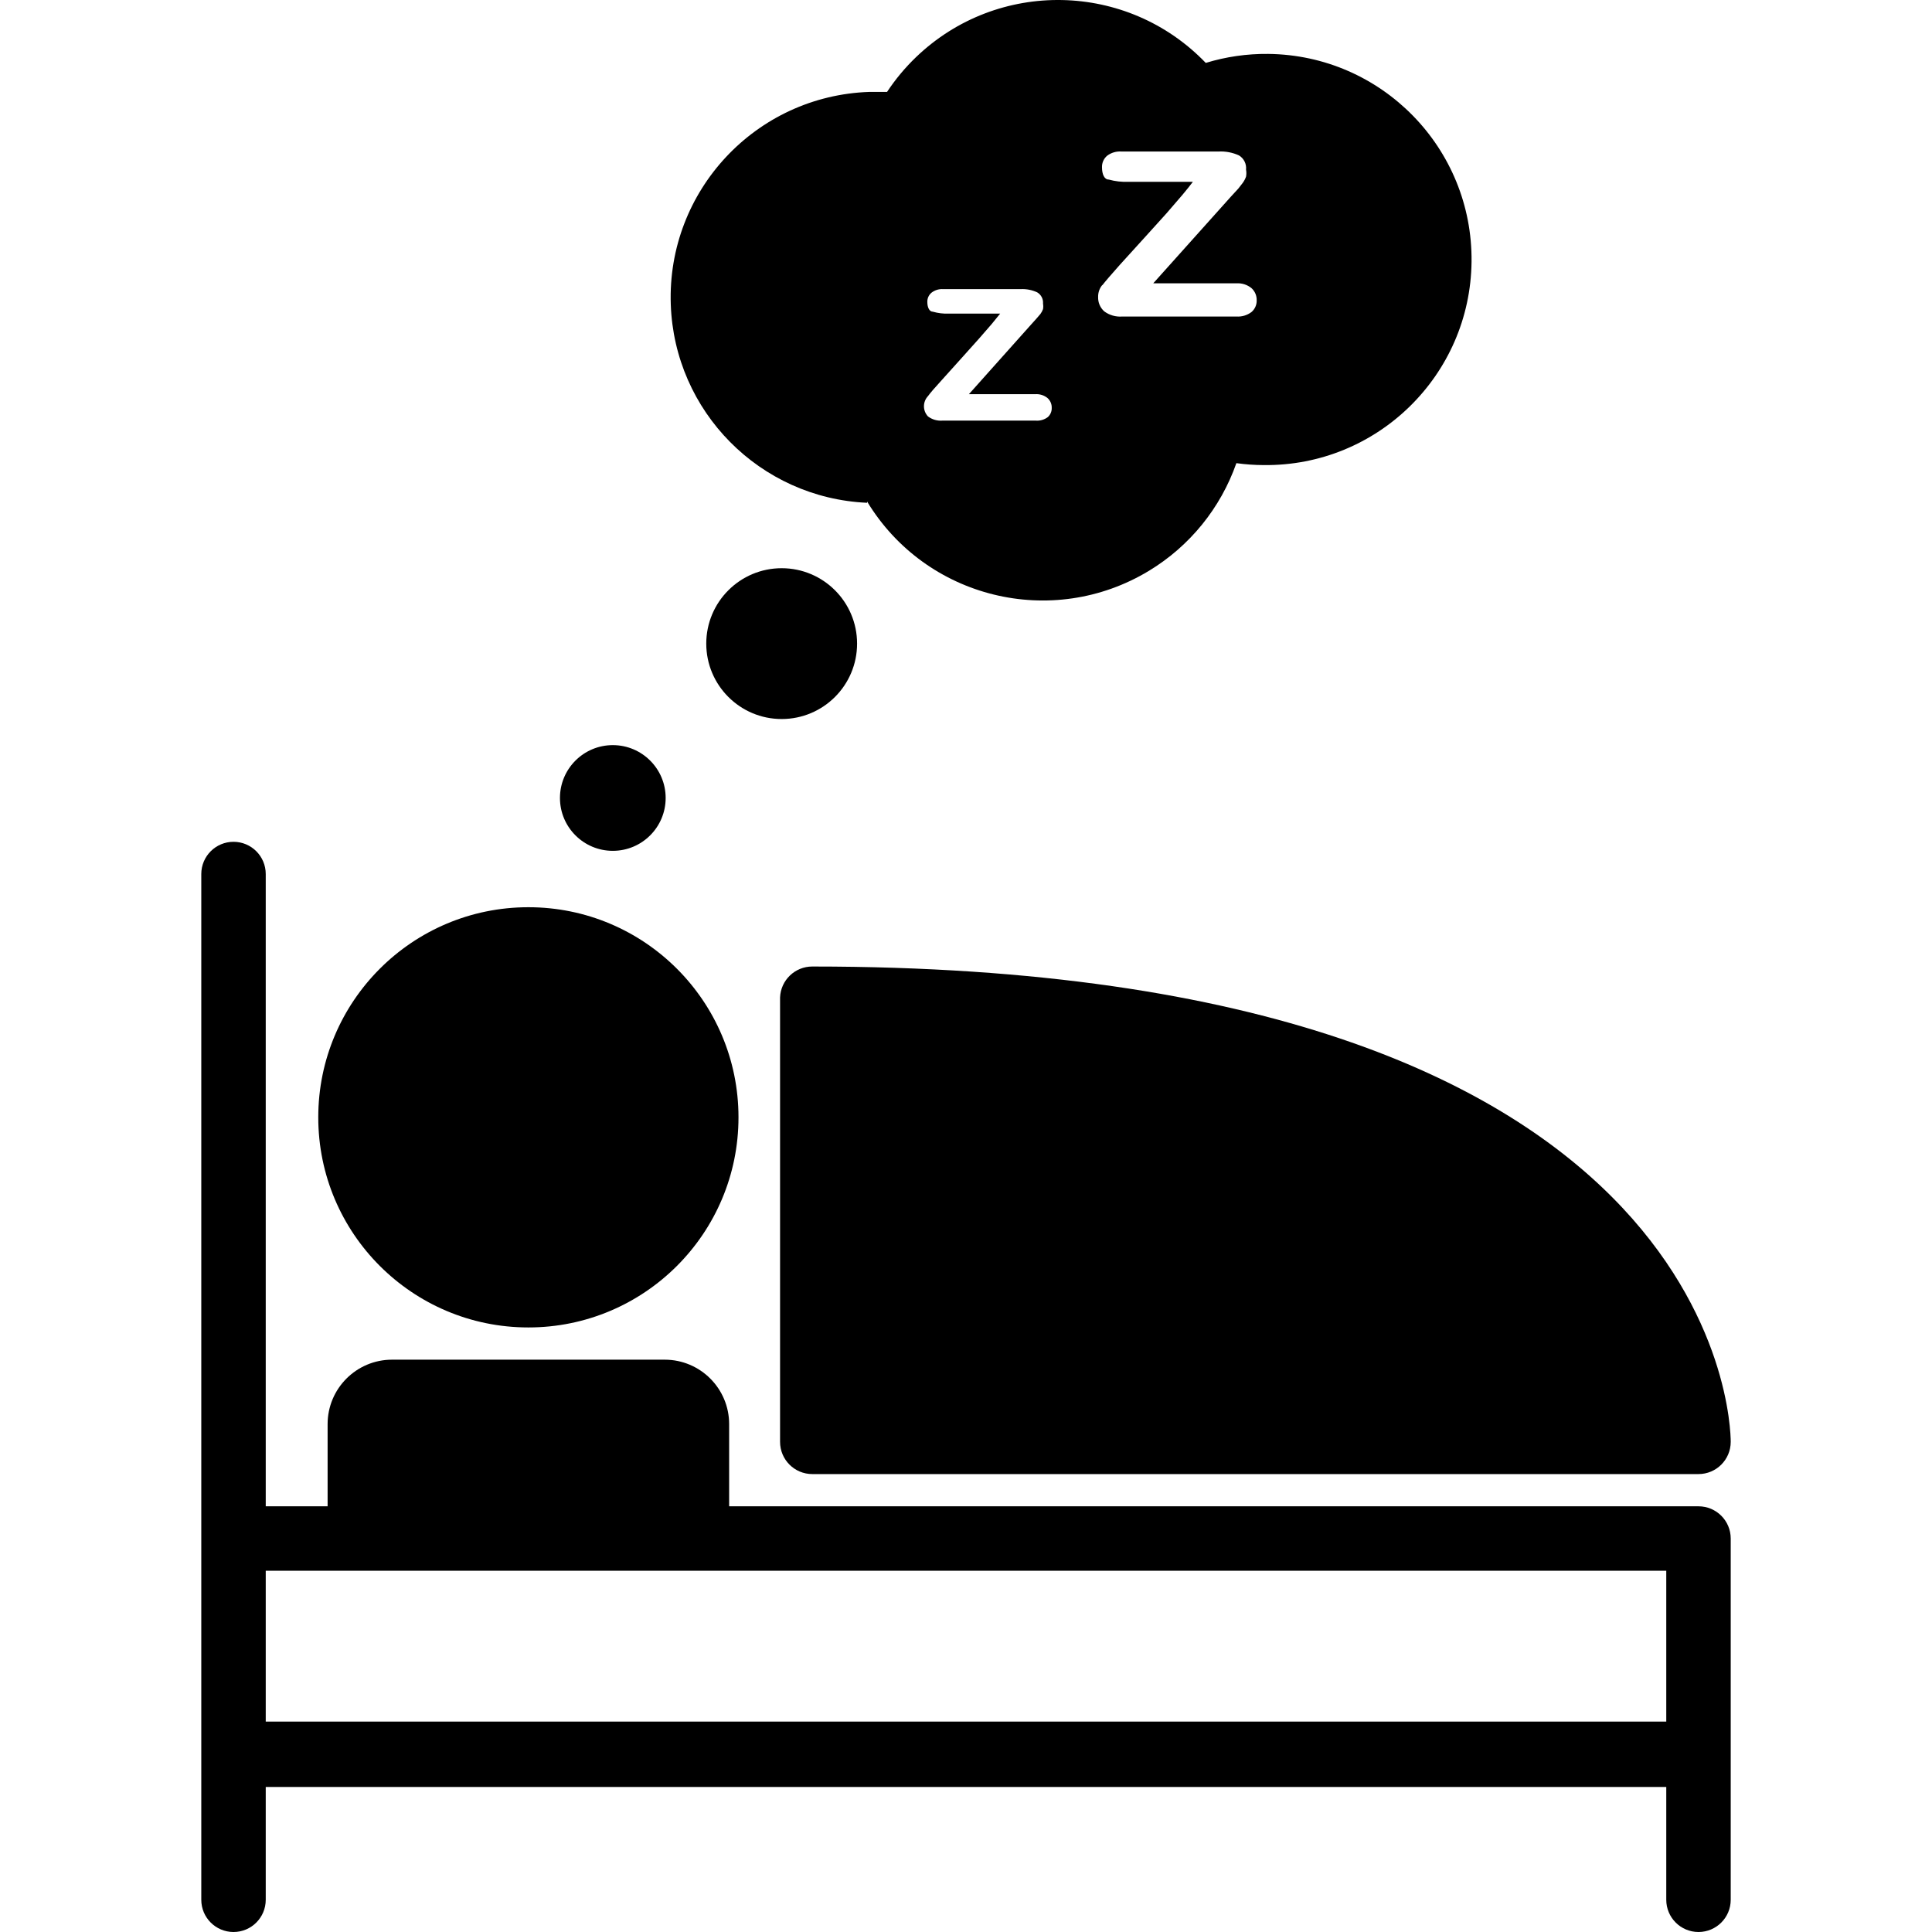
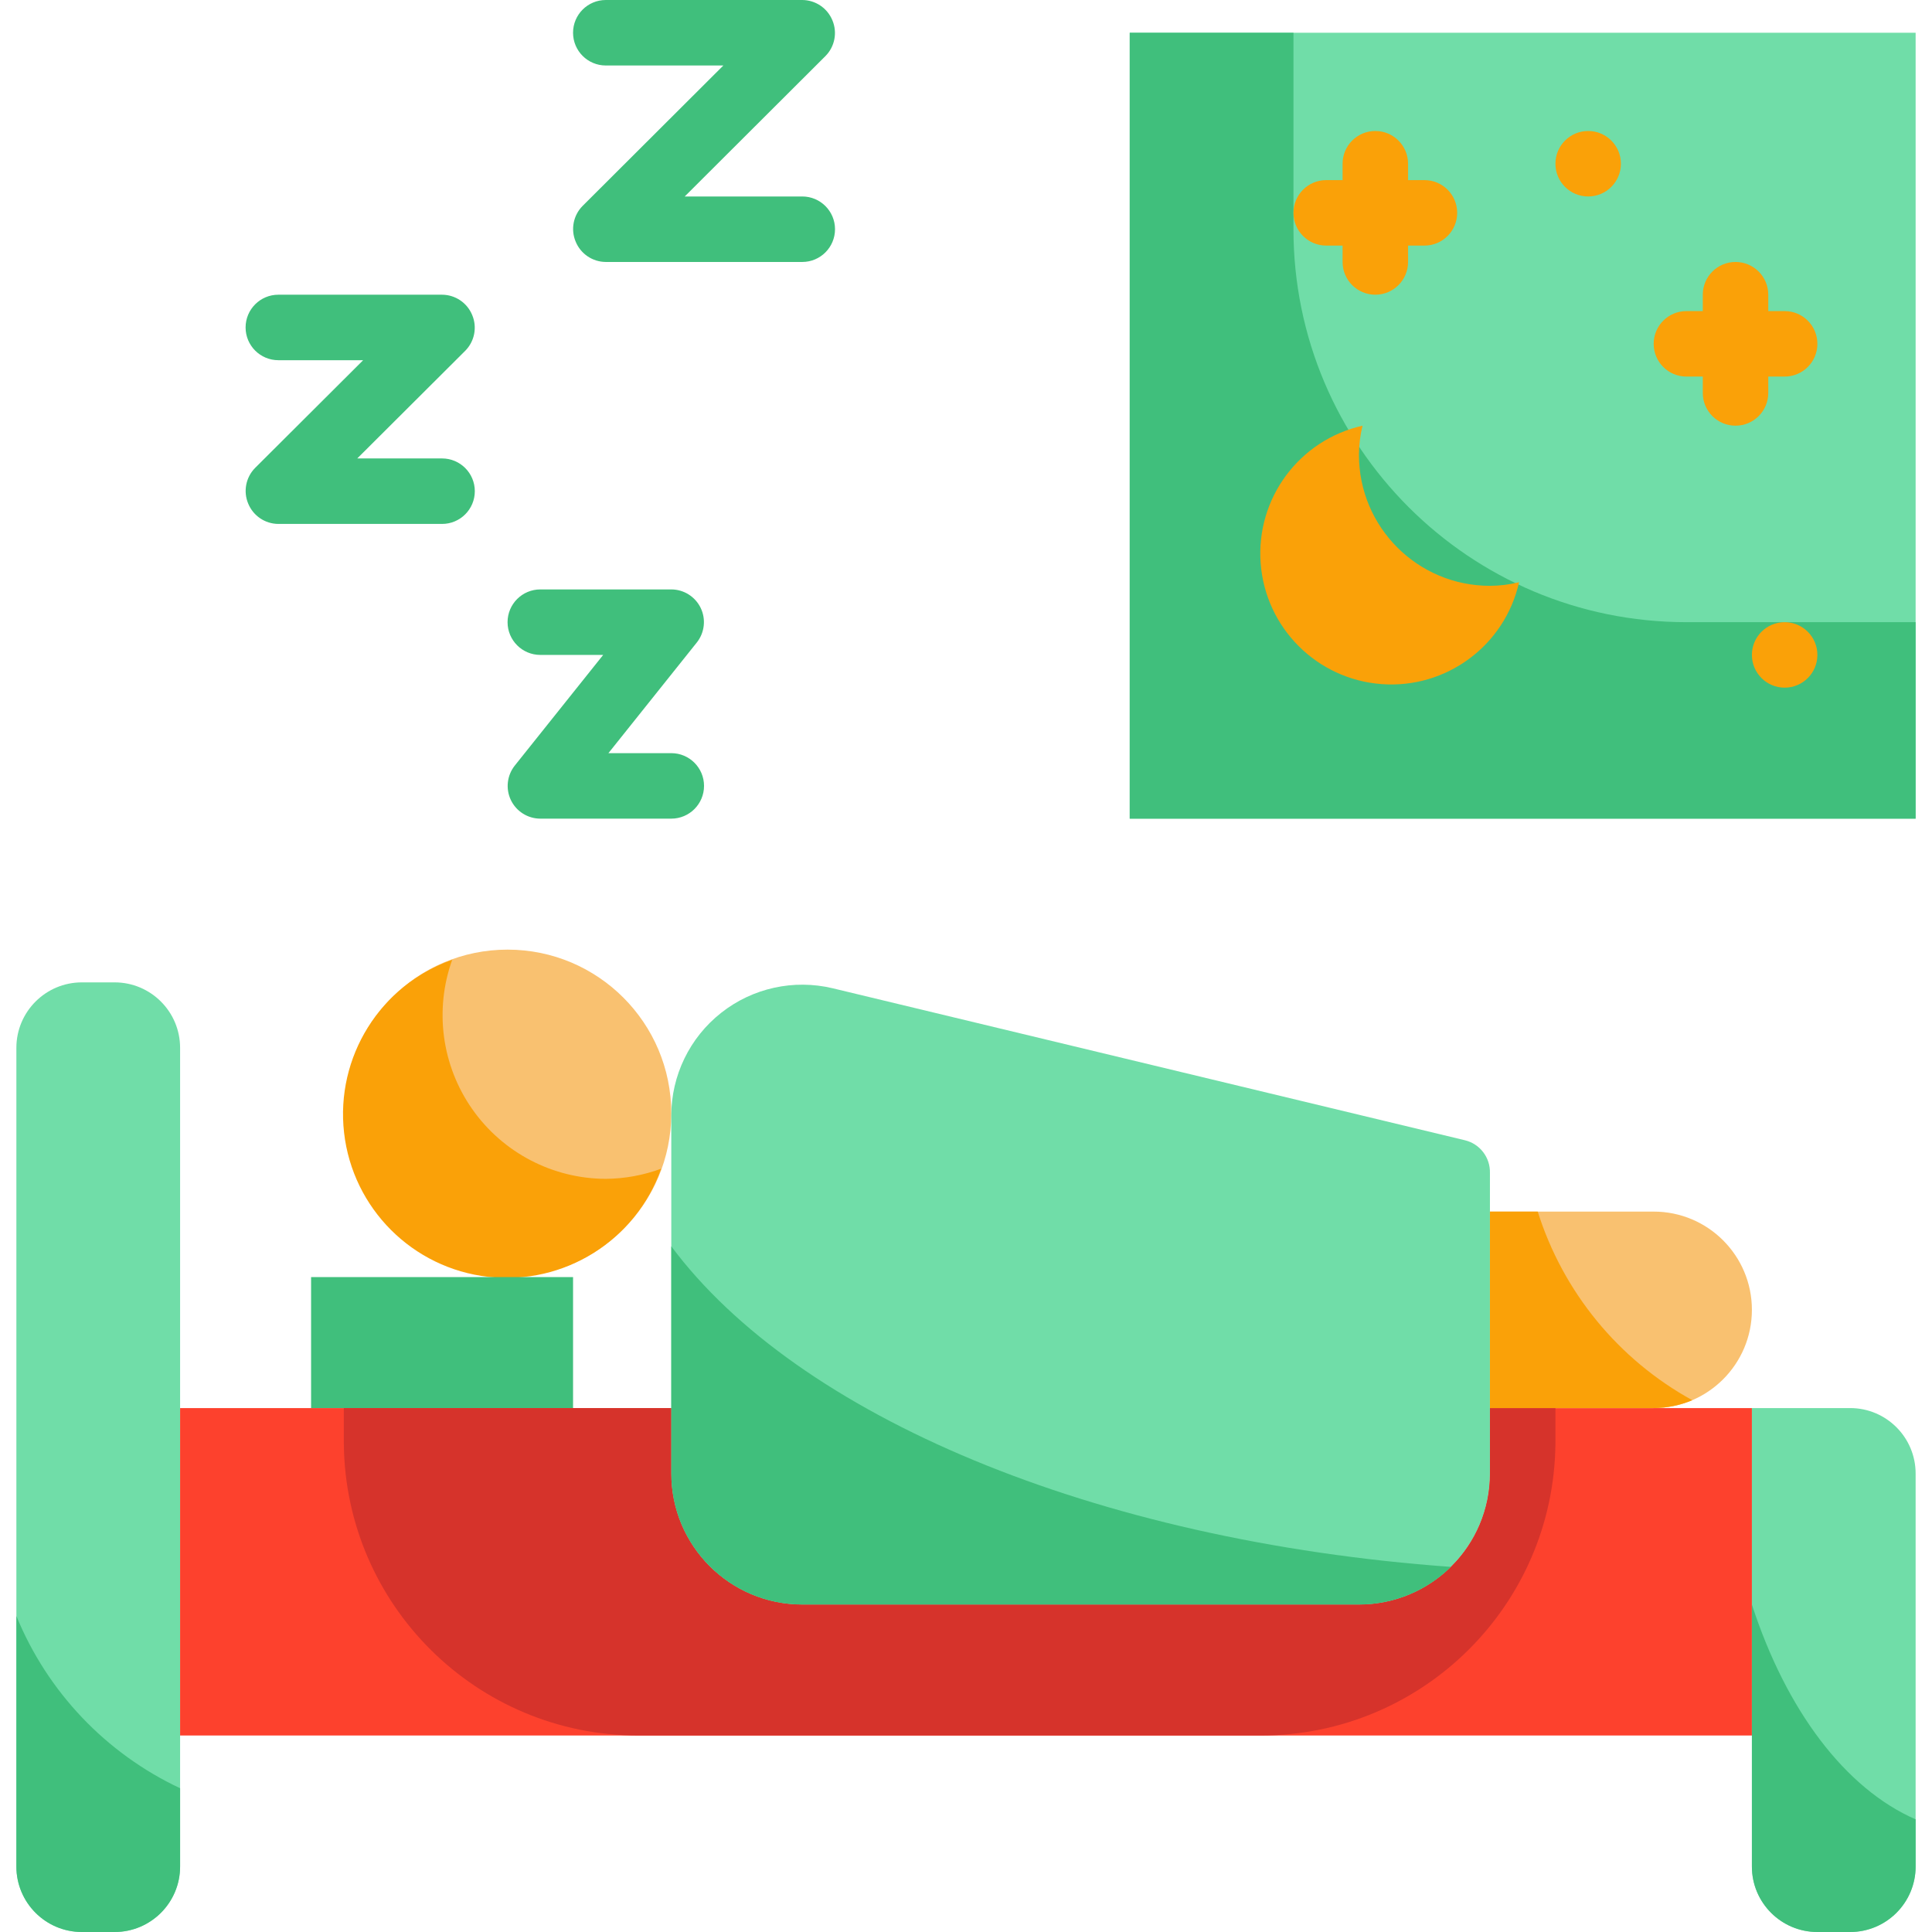
- <svg xmlns="http://www.w3.org/2000/svg" version="1.1" id="Capa_1" x="0px" y="0px" viewBox="0 0 479.617 479.617" style="enable-background:new 0 0 479.617 479.617;" xml:space="preserve">
-   <g>
-     <g>
-       <path d="M314.819,13.383c-5.248-0.056-10.472,0.698-15.49,2.234c-19.475-20.257-51.684-20.891-71.941-1.416    c-2.703,2.599-5.111,5.488-7.179,8.616h-4.4c-28.173,0.95-50.241,24.559-49.29,52.732c0.898,26.623,22.119,48.078,48.73,49.268    v-0.32c14.576,24.076,45.909,31.778,69.985,17.203c10.112-6.122,17.781-15.568,21.695-26.723c2.253,0.313,4.525,0.473,6.8,0.48    c28.187,0.301,51.281-22.305,51.582-50.492S343.006,13.684,314.819,13.383z M260.129,103.537c-0.869,0.66-1.953,0.974-3.04,0.88    h-23.12c-1.287,0.105-2.568-0.265-3.6-1.04c-1.331-1.416-1.331-3.624,0-5.04c0.533-0.747,1.68-2.08,3.44-4l5.04-5.6l4.16-4.64    l3.2-3.68l2.08-2.56h-12.8c-1.324,0.046-2.647-0.116-3.92-0.48c-0.88,0-1.36-1.12-1.36-2.4c-0.032-0.893,0.352-1.75,1.04-2.32    c0.82-0.636,1.845-0.949,2.88-0.88h19.28c1.405-0.069,2.805,0.205,4.08,0.8c0.978,0.579,1.537,1.668,1.44,2.8    c0.079,0.45,0.079,0.91,0,1.36c-0.156,0.428-0.372,0.832-0.64,1.2l-0.96,1.12l-1.44,1.6l-15.36,17.2h16.48    c1.099-0.079,2.186,0.264,3.04,0.96c0.681,0.609,1.062,1.486,1.04,2.4C261.129,102.095,260.777,102.945,260.129,103.537z     M310.689,77.457c-1.077,0.815-2.413,1.212-3.76,1.12h-28.32c-1.599,0.128-3.19-0.326-4.48-1.28    c-1.021-0.911-1.579-2.233-1.52-3.6c-0.021-1.08,0.348-2.131,1.04-2.96l0,0.08c0.693-0.907,2.133-2.587,4.32-5.04l6.32-6.96    l5.28-5.84l4-4.64c1.067-1.28,1.92-2.347,2.56-3.2h-16c-1.646,0.066-3.292-0.123-4.88-0.56c-1.12,0-1.68-1.36-1.68-3.04    c-0.039-1.106,0.433-2.168,1.28-2.88c1.032-0.775,2.313-1.145,3.6-1.04h24c1.759-0.099,3.516,0.23,5.12,0.96    c1.218,0.735,1.903,2.105,1.76,3.52c0.105,0.582,0.105,1.178,0,1.76c-0.198,0.54-0.467,1.051-0.8,1.52l-1.12,1.44l-1.84,2    l-19.28,21.52h20.64c1.36-0.093,2.705,0.336,3.76,1.2c0.853,0.776,1.321,1.888,1.28,3.04    C311.996,75.681,311.526,76.738,310.689,77.457z" />
-     </g>
+ <svg xmlns="http://www.w3.org/2000/svg" height="472pt" viewBox="-3 0 471 472" width="472pt">
+   <path d="m160.5 272c0 22.09-17.91 40-40 40s-40-17.91-40-40 17.91-40 40-40 40 17.91 40 40zm0 0" fill="#f9c170" />
+   <path d="m144.5 288c-13-.039-25.164-6.395-32.629-17.039-7.461-10.641-9.285-24.246-4.891-36.48-17.57 6.207-28.523 23.719-26.422 42.234 2.105 18.512 16.715 33.121 35.227 35.227 18.516 2.102 36.027-8.852 42.234-26.422-4.328 1.602-8.902 2.441-13.52 2.48zm0 0" fill="#faa108" />
+   <path d="m16.5 240h8c8.836 0 16 7.164 16 16v200c0 8.836-7.164 16-16 16h-8c-8.836 0-16-7.164-16-16v-200c0-8.836 7.164-16 16-16zm0 0" fill="#70dda8" />
+   <path d="m424.5 344h24c8.836 0 16 7.164 16 16v96c0 8.836-7.164 16-16 16h-8c-8.836 0-16-7.164-16-16zm0 0" fill="#70dda8" />
+   <path d="m72.5 312h64v32h-64zm0 0" fill="#40bf7c" />
+   <path d="m360.5 344v16c0 17.672-14.328 32-32 32h-136c-17.672 0-32-14.328-32-32v-16h-120v80h384v-80zm0 0" fill="#fd412d" />
+   <path d="m360.5 296h40c13.254 0 24 10.746 24 24s-10.746 24-24 24h-40zm0 0" fill="#f9c170" />
+   <path d="m328.5 392h-136c-17.672 0-32-14.328-32-32v-87.441c0-9.793 4.488-19.051 12.18-25.117 7.688-6.066 17.734-8.277 27.262-6l154.398 37.117c3.691.871 6.262 4.211 6.16 8v73.441c0 17.672-14.328 32-32 32zm0 0" fill="#70dda8" />
+   <path d="m272.5 8h192v192h-192zm0 0" fill="#70dda8" />
+   <path d="m408.5 152c-53.02 0-96-42.98-96-96v-48h-40v192h192v-48zm0 0" fill="#40bf7c" />
+   <g fill="#faa108">
+     <path d="m360.5 143.121c-17.672 0-32-14.328-32-32 .008-2.402.301-4.793.879-7.121-15.469 3.477-26.062 17.762-24.895 33.578 1.168 15.812 13.742 28.387 29.559 29.555 15.812 1.168 30.098-9.422 33.578-24.895-2.332.578-4.723.875-7.121.883zm0 0" />
+     <path d="m428.5 96v-4h4c4.418 0 8-3.582 8-8s-3.582-8-8-8h-4v-4c0-4.418-3.582-8-8-8s-8 3.582-8 8v4h-4c-4.418 0-8 3.582-8 8s3.582 8 8 8h4v4c0 4.418 3.582 8 8 8s8-3.582 8-8zm0 0" />
+     <path d="m344.5 44h-4v-4c0-4.418-3.582-8-8-8s-8 3.582-8 8v4h-4c-4.418 0-8 3.582-8 8s3.582 8 8 8h4v4c0 4.418 3.582 8 8 8s8-3.582 8-8v-4h4c4.418 0 8-3.582 8-8s-3.582-8-8-8zm0 0" />
+     <path d="m392.5 40c0 4.418-3.582 8-8 8s-8-3.582-8-8 3.582-8 8-8 8 3.582 8 8zm0 0" />
+     <path d="m440.5 160c0 4.418-3.582 8-8 8s-8-3.582-8-8 3.582-8 8-8 8 3.582 8 8zm0 0" />
  </g>
-   <g>
-     <g>
-       <circle cx="194.049" cy="159.777" r="18.72" />
-     </g>
-   </g>
-   <g>
-     <g>
-       <circle cx="152.129" cy="198.097" r="13.12" />
-     </g>
-   </g>
-   <g>
-     <g>
-       <circle cx="131.169" cy="277.377" r="52.16" />
-     </g>
-   </g>
-   <g>
-     <g>
-       <path d="M201.649,239.937c-4.296-0.003-7.828,3.387-8,7.68v110.32c0,4.418,3.582,8,8,8h220c4.418,0,8-3.582,8-8    C429.649,353.138,427.009,239.937,201.649,239.937z" />
-     </g>
-   </g>
-   <g>
-     <g>
-       <path d="M421.649,373.938h-240.64v-20.4c0-8.837-7.163-16-16-16h-67.68c-8.837,0-16,7.163-16,16v20.4h-15.36v-156.96    c0-4.418-3.582-8-8-8c-4.418,0-8,3.582-8,8v254.64c0,4.418,3.582,8,8,8c4.418,0,8-3.582,8-8v-28h347.68v28c0,4.418,3.582,8,8,8    s8-3.582,8-8v-89.68C429.649,377.519,426.067,373.938,421.649,373.938z M413.649,427.378H65.969v-37.44h347.68V427.378z" />
-     </g>
-   </g>
-   <g>
- </g>
-   <g>
- </g>
-   <g>
- </g>
-   <g>
- </g>
-   <g>
- </g>
-   <g>
- </g>
-   <g>
- </g>
-   <g>
- </g>
-   <g>
- </g>
-   <g>
- </g>
-   <g>
- </g>
-   <g>
- </g>
-   <g>
- </g>
-   <g>
- </g>
-   <g>
- </g>
+   <path d="m104.5 112h-20.719l26.398-26.32c2.27-2.301 2.934-5.742 1.68-8.719-1.227-2.988-4.129-4.945-7.359-4.961h-40c-4.418 0-8 3.582-8 8s3.582 8 8 8h20.719l-26.398 26.32c-2.27 2.301-2.934 5.742-1.68 8.719 1.227 2.988 4.129 4.945 7.359 4.961h40c4.418 0 8-3.582 8-8s-3.582-8-8-8zm0 0" fill="#40bf7c" />
+   <path d="m192.5 48h-28.719l34.398-34.32c2.27-2.301 2.934-5.742 1.68-8.719-1.227-2.988-4.129-4.945-7.359-4.961h-48c-4.418 0-8 3.582-8 8s3.582 8 8 8h28.719l-34.398 34.32c-2.27 2.301-2.934 5.742-1.68 8.719 1.227 2.988 4.129 4.945 7.359 4.961h48c4.418 0 8-3.582 8-8s-3.582-8-8-8zm0 0" fill="#40bf7c" />
+   <path d="m160.5 184h-15.359l21.598-27.039c1.895-2.391 2.27-5.648.961-8.402-1.324-2.777-4.121-4.551-7.199-4.559h-32c-4.418 0-8 3.582-8 8s3.582 8 8 8h15.359l-21.598 27.039c-1.895 2.391-2.27 5.648-.961 8.402 1.324 2.777 4.121 4.551 7.199 4.559h32c4.418 0 8-3.582 8-8s-3.582-8-8-8zm0 0" fill="#40bf7c" />
+   <path d="m.5 394.801v61.199c0 8.836 7.164 16 16 16h8c8.836 0 16-7.164 16-16v-19.121c-18.133-8.523-32.406-23.539-40-42.078zm0 0" fill="#40bf7c" />
+   <path d="m424.5 392v64c0 8.836 7.164 16 16 16h8c8.836 0 16-7.164 16-16v-11.52c-17.199-7.52-31.602-26.641-40-52.48zm0 0" fill="#40bf7c" />
+   <path d="m376.5 352.719v-8.719h-16v16c0 17.672-14.328 32-32 32h-136c-17.672 0-32-14.328-32-32v-16h-80v8.719c.395 39.484 32.516 71.285 72 71.281h152c39.484.004 71.605-31.797 72-71.281zm0 0" fill="#d6332b" />
+   <path d="m372.18 296h-11.68v48h40c3.242-.012 6.449-.664 9.441-1.922-18.051-9.926-31.578-26.43-37.762-46.078zm0 0" fill="#faa108" />
+   <path d="m160.5 304.48v55.52c0 17.672 14.328 32 32 32h136c8.41.008 16.488-3.297 22.48-9.199-87.441-6.32-159.68-36.961-190.48-78.32zm0 0" fill="#40bf7c" />
</svg>
